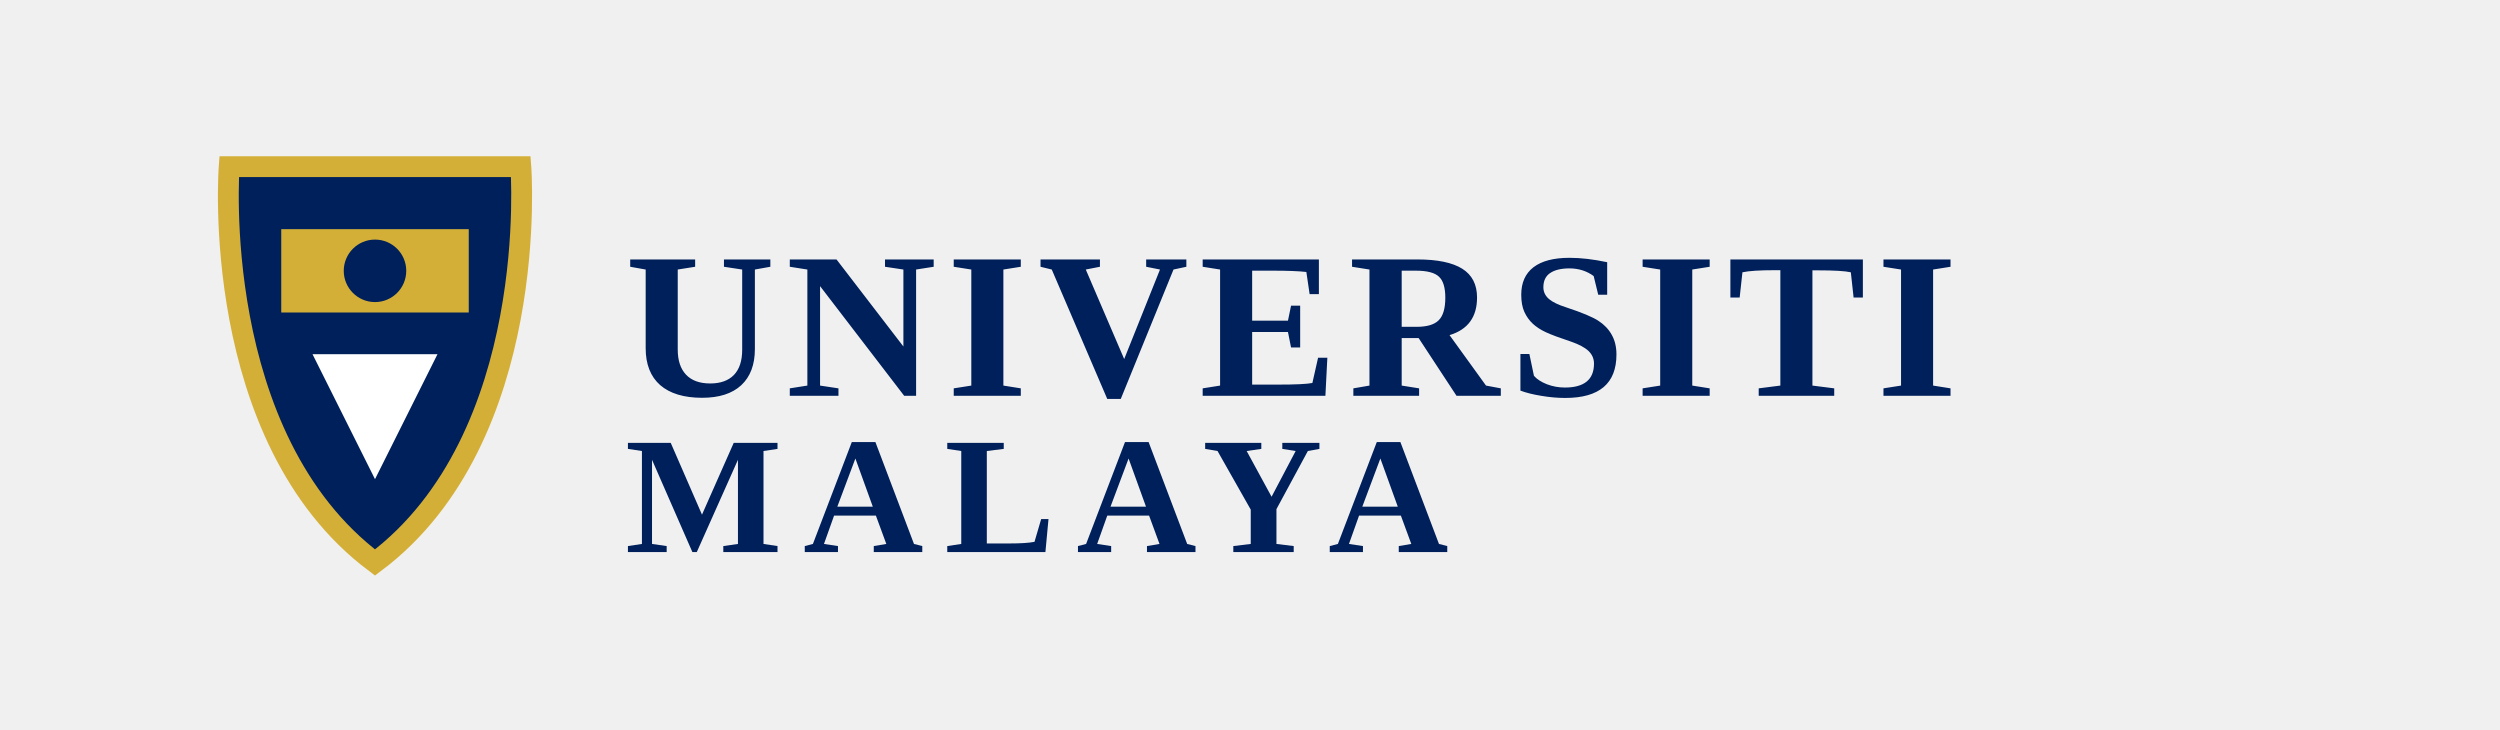
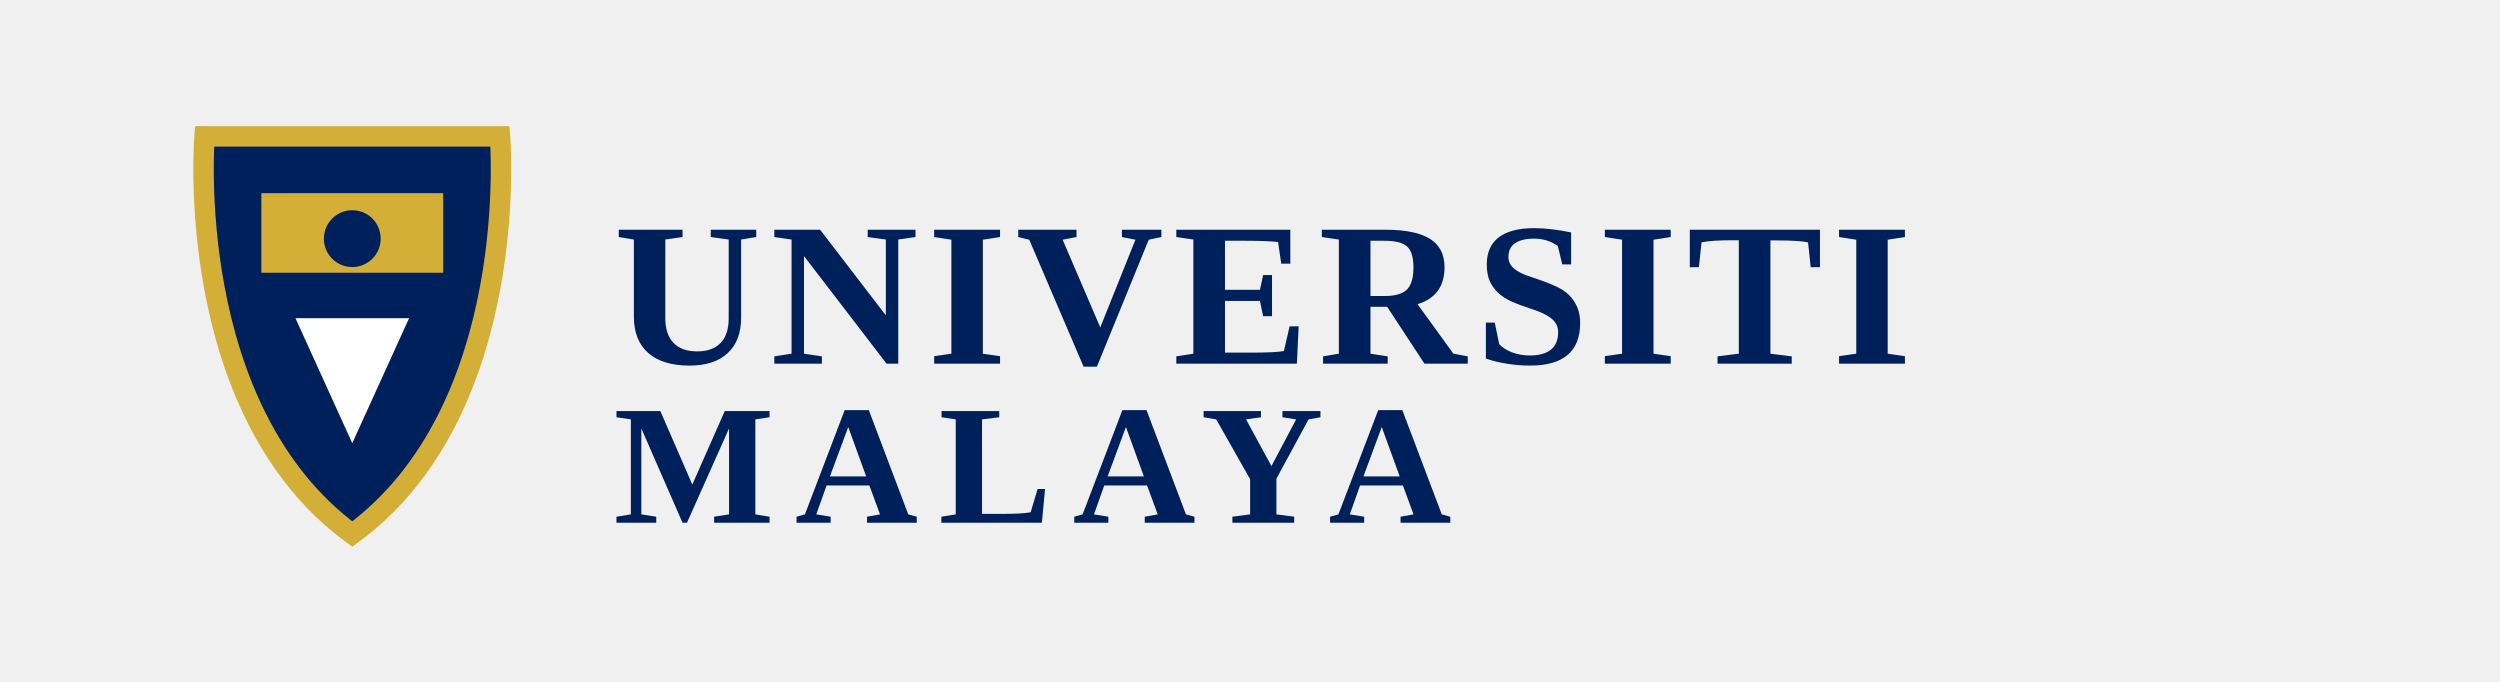
- <svg xmlns="http://www.w3.org/2000/svg" viewBox="0 0 240 70" fill="none">
-   <g transform="translate(10, 8)">
-     <path d="M12 8 L40 8 C40 8 42 34 26 46 C10 34 12 8 12 8 Z" fill="#00205B" stroke="#D4AF37" stroke-width="2" />
-     <path d="M17 14 L35 14 L35 22 L17 22 Z" fill="#D4AF37" />
-     <path d="M20 26 L32 26 L26 38 Z" fill="#FFF" />
-     <circle cx="26" cy="18" r="3" fill="#00205B" />
-     <text x="50" y="30" font-size="20" font-family="'Times New Roman', serif" font-weight="900" fill="#00205B" letter-spacing="1">UNIVERSITI</text>
-     <text x="50" y="45" font-size="16" font-family="'Times New Roman', serif" font-weight="900" fill="#00205B" letter-spacing="2">MALAYA</text>
+ <svg xmlns="http://www.w3.org/2000/svg" viewBox="0 0 220 60" fill="none">
+   <g transform="translate(8, 6)">
+     <path d="M10 6 L36 6 C36 6 38 30 23 41 C8 30 10 6 10 6 Z" fill="#00205B" stroke="#D4AF37" stroke-width="1.8" />
+     <path d="M15 11 L31 11 L31 18 L15 18 Z" fill="#D4AF37" />
+     <path d="M18 22 L28 22 L23 33 Z" fill="#FFFFFF" />
+     <circle cx="23" cy="15" r="2.5" fill="#00205B" />
+     <text x="46" y="26" font-size="18" font-family="'Times New Roman', Times, serif" font-weight="900" fill="#00205B" letter-spacing="0.8">UNIVERSITI</text>
+     <text x="46" y="40" font-size="15" font-family="'Times New Roman', Times, serif" font-weight="900" fill="#00205B" letter-spacing="1.8">MALAYA</text>
  </g>
</svg>
